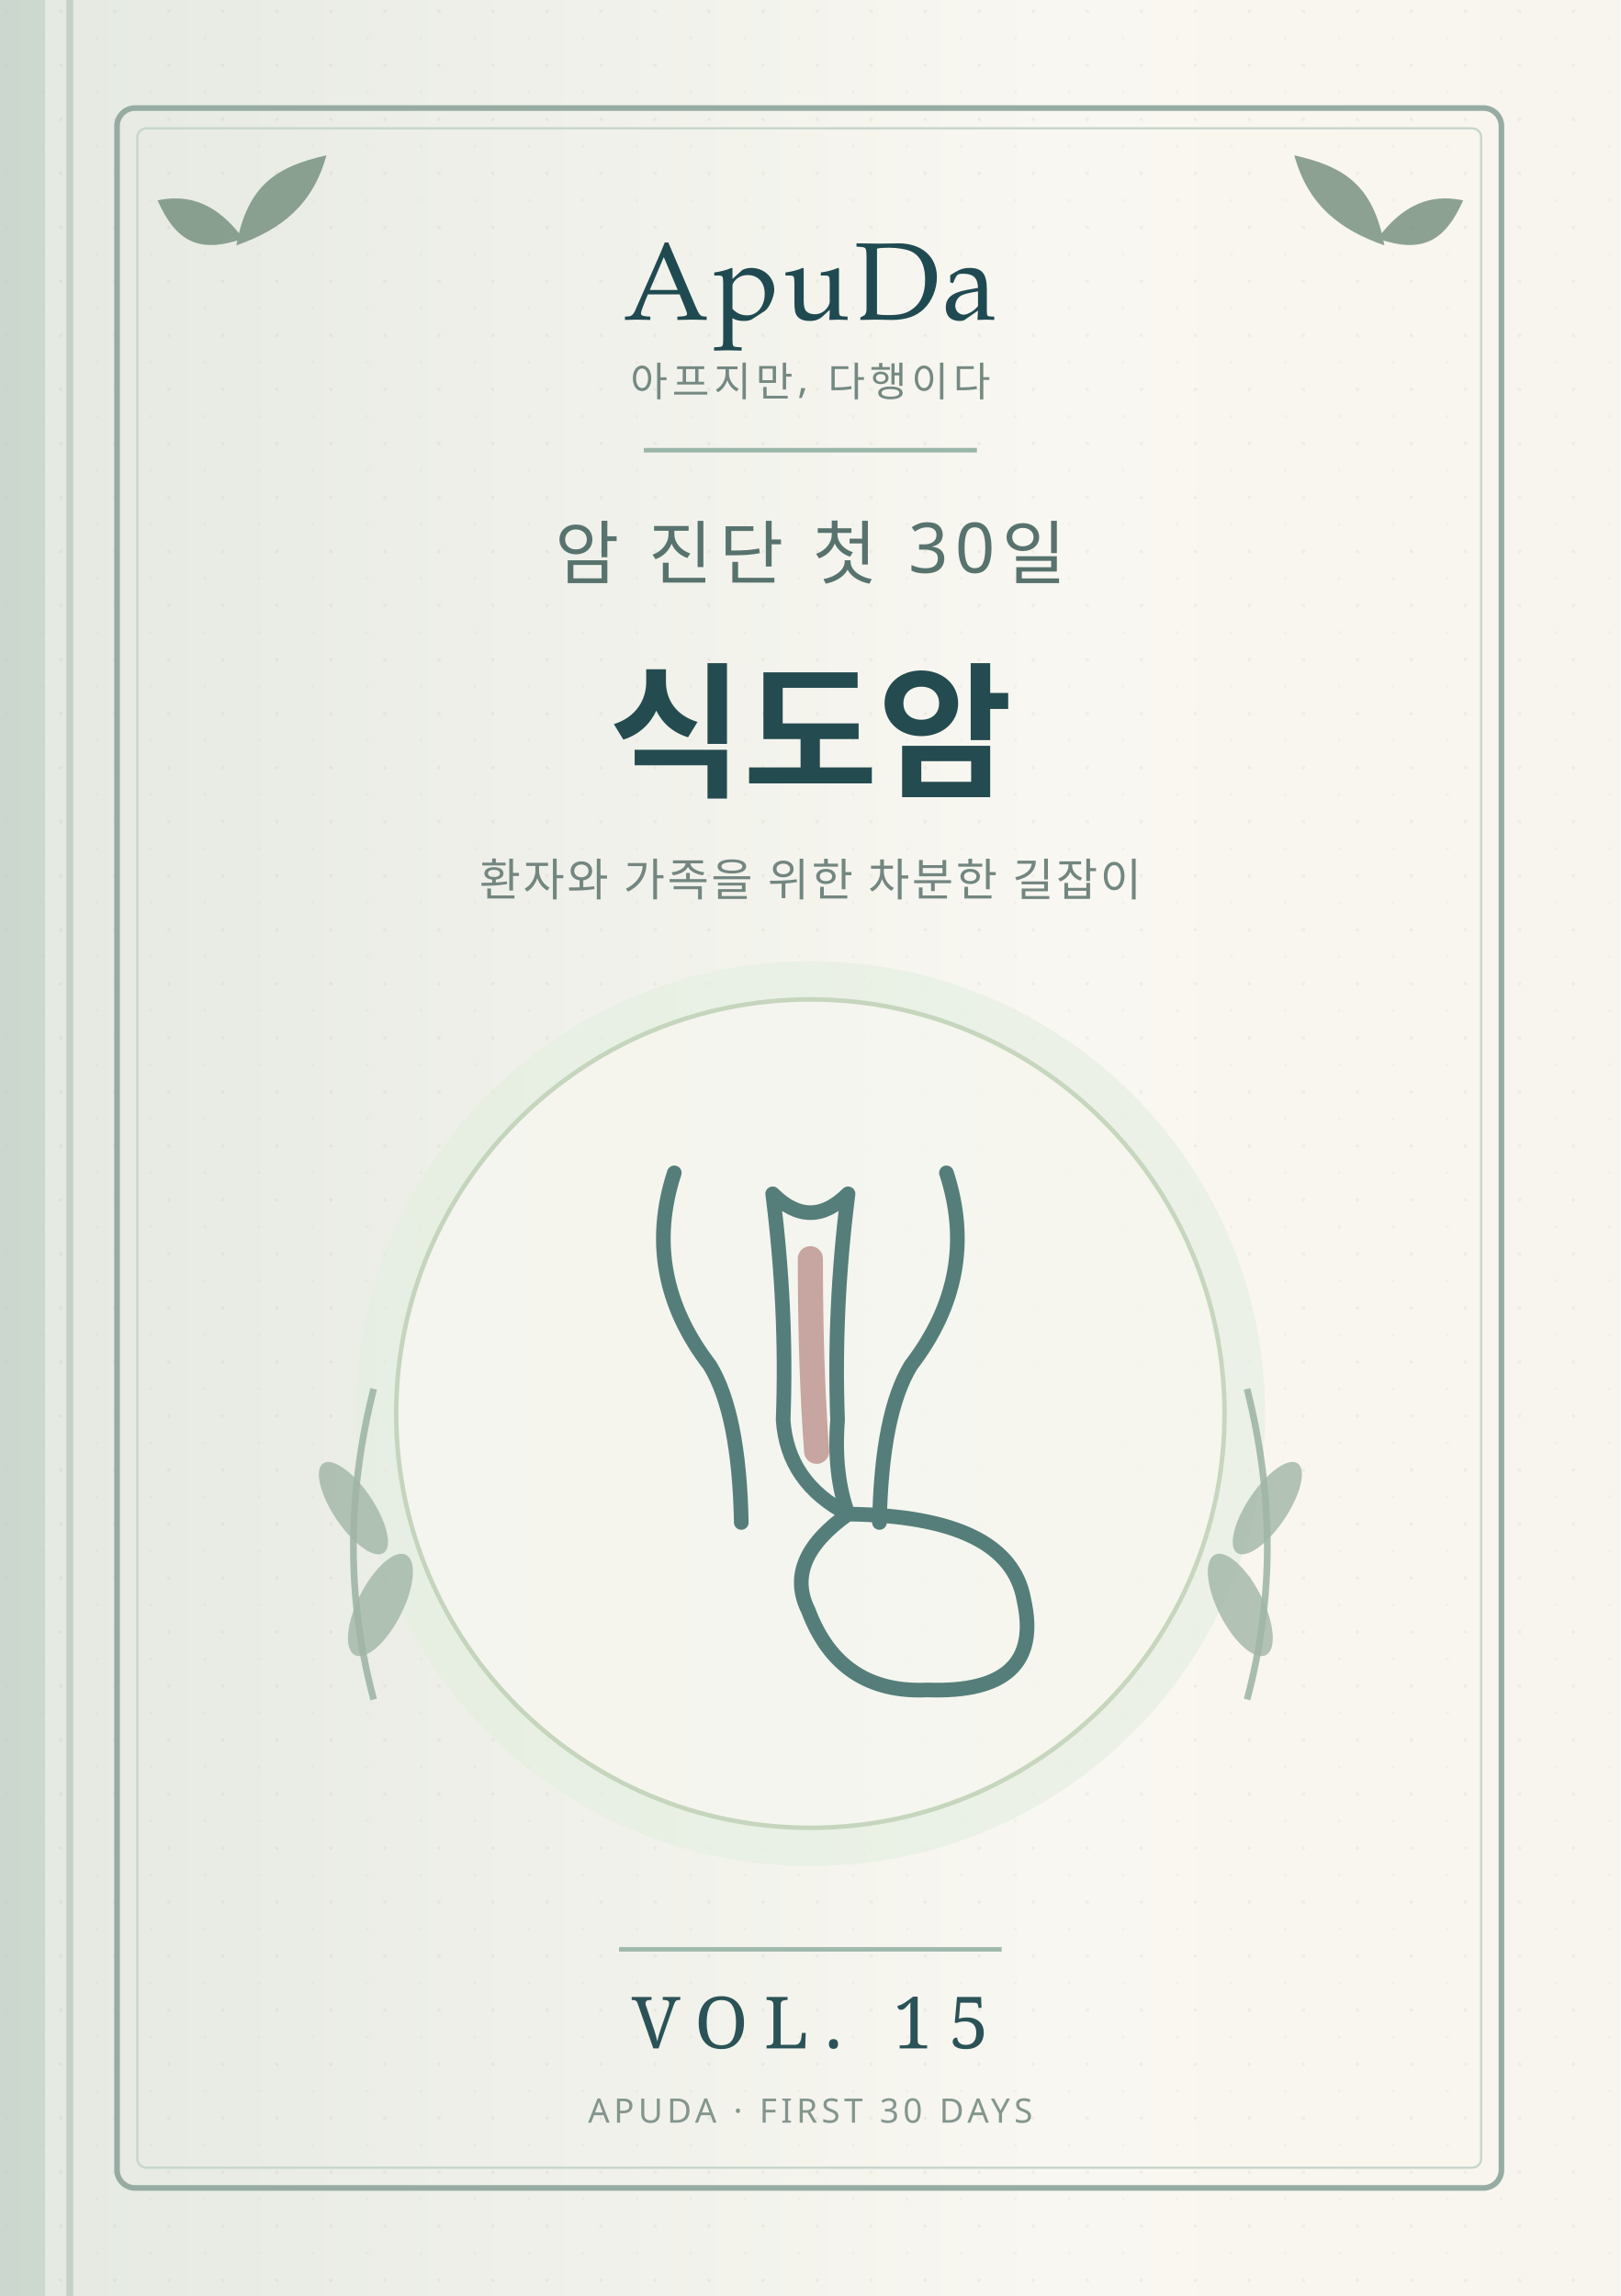
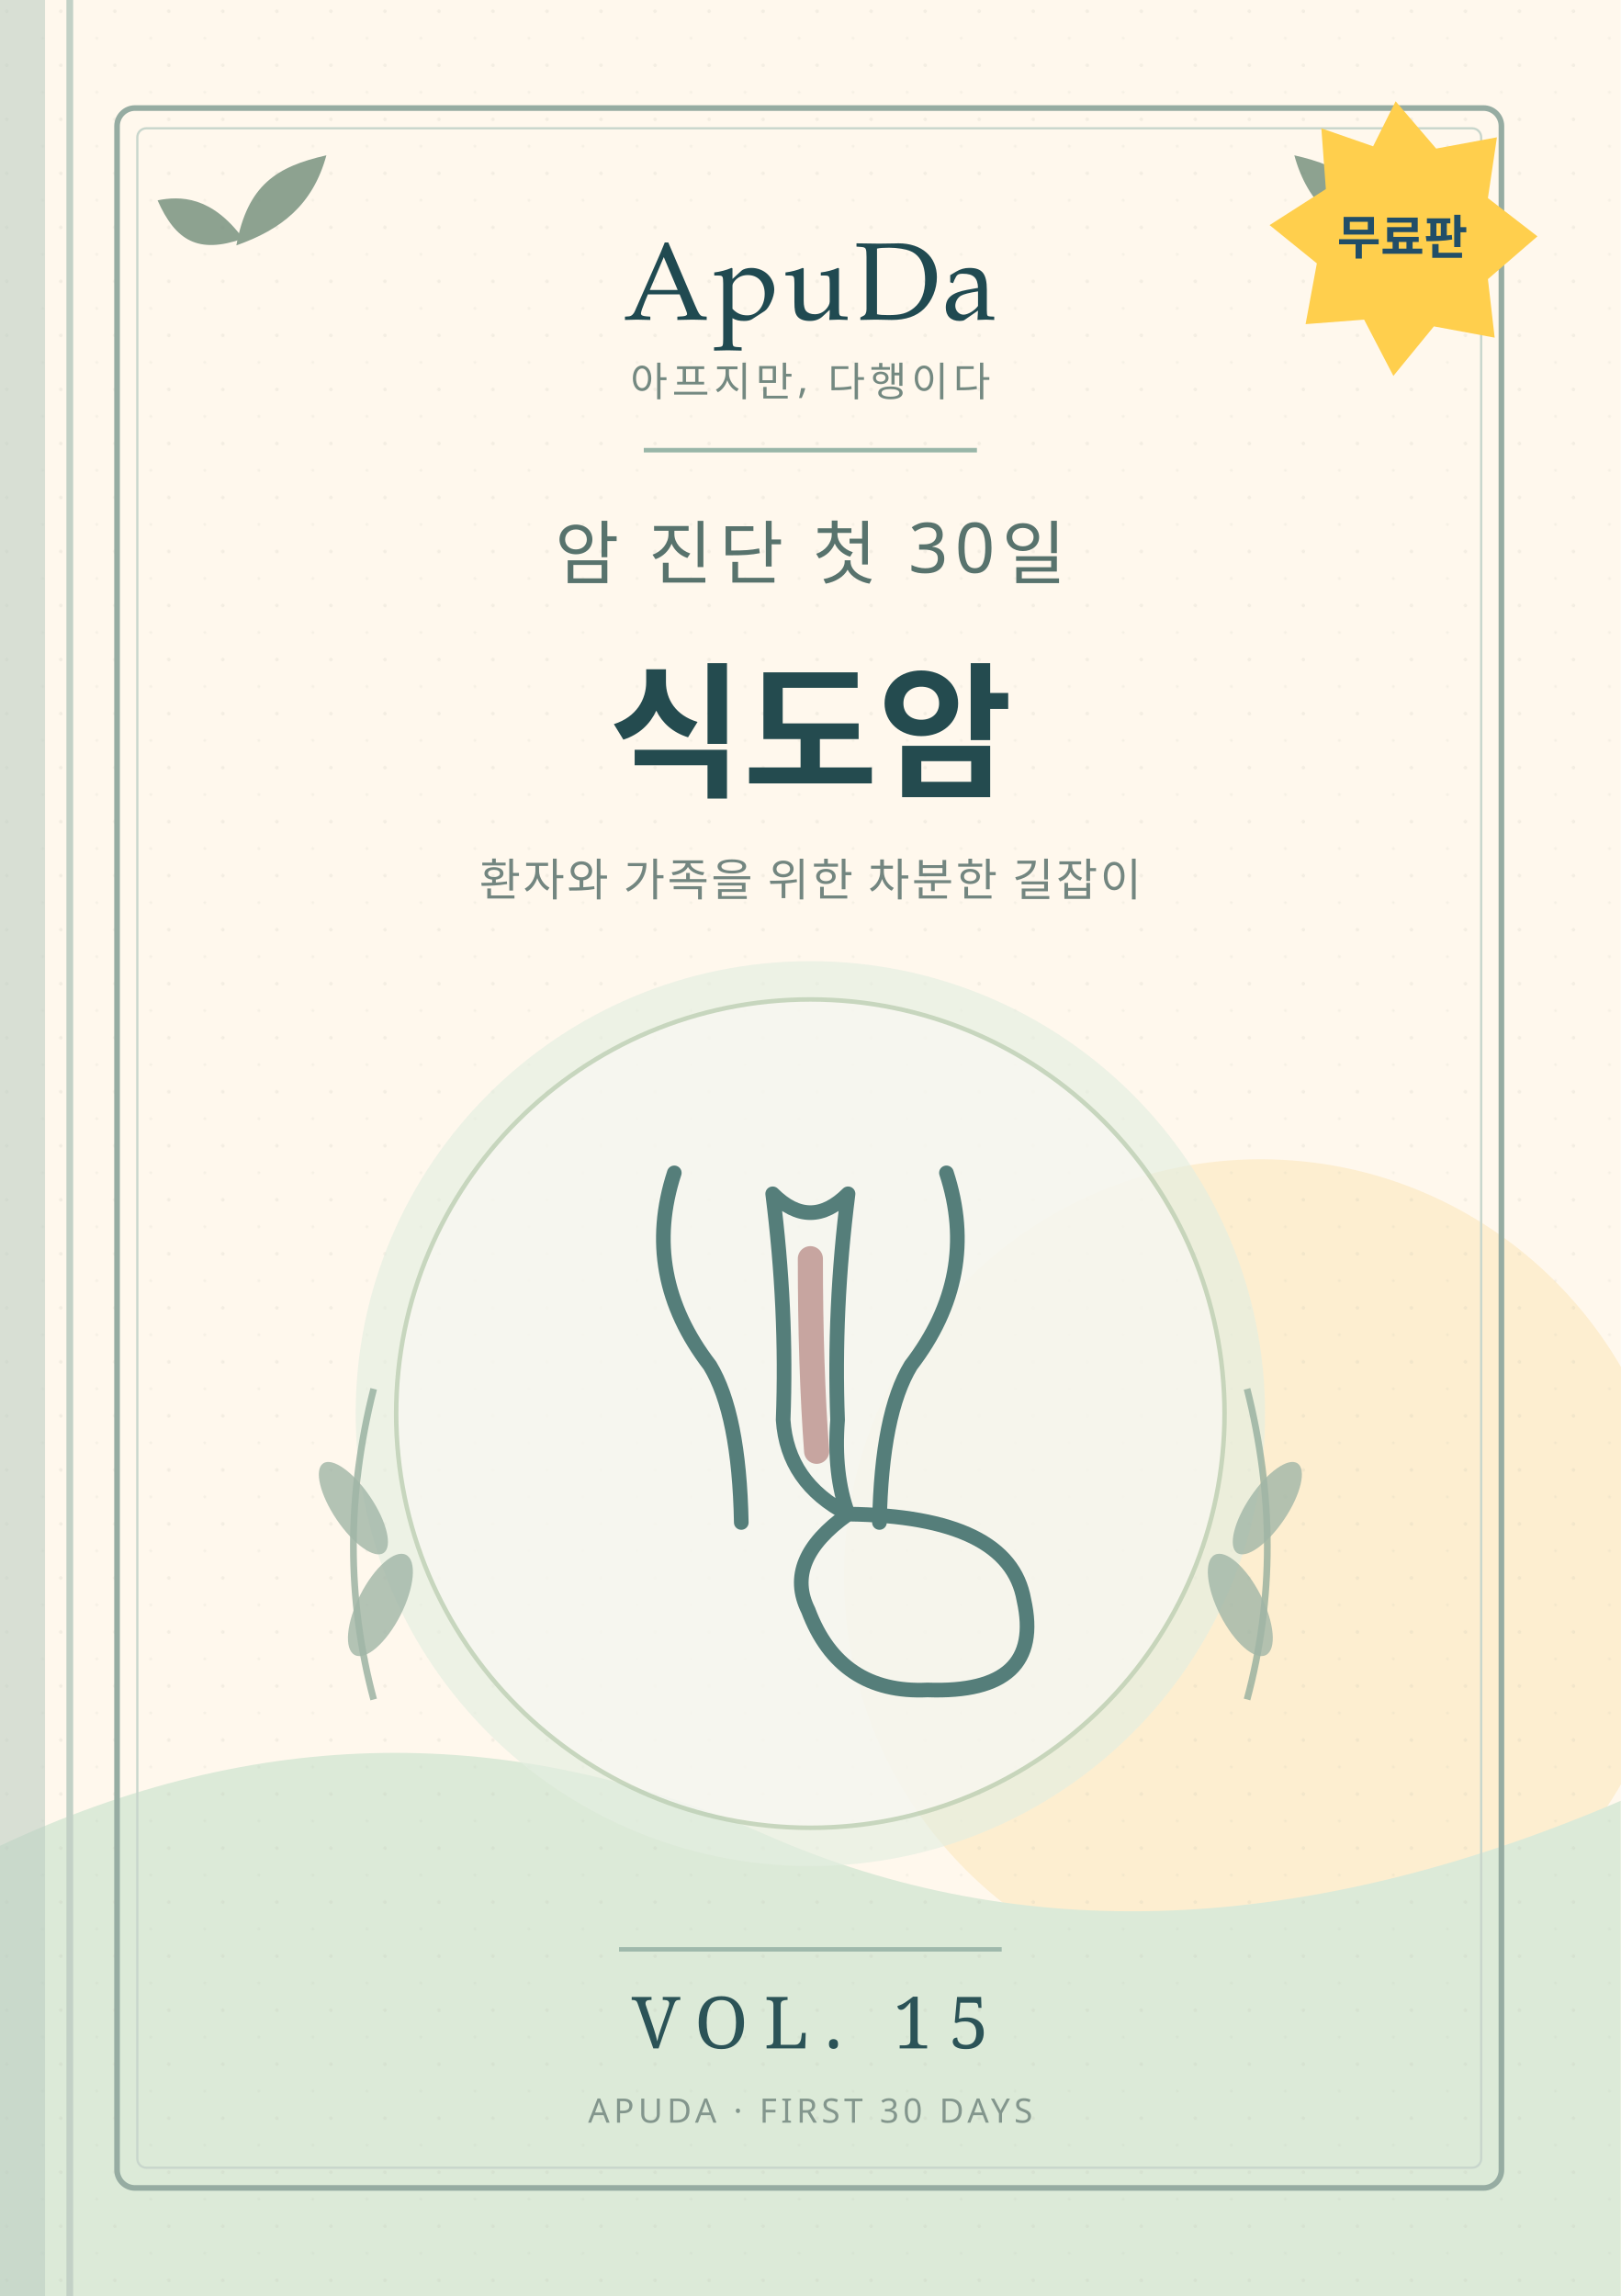
<svg xmlns="http://www.w3.org/2000/svg" width="720" height="1020" viewBox="0 0 720 1020" role="img" aria-labelledby="title description">
  <defs>
    <pattern id="paper" width="24" height="24" patternUnits="userSpaceOnUse">
      <circle cx="3" cy="5" r=".8" fill="#B6B8A9" opacity=".16" />
      <circle cx="19" cy="17" r=".65" fill="#B6B8A9" opacity=".12" />
    </pattern>
    <linearGradient id="book" x1="0" y1="0" x2="1" y2="0">
      <stop stop-color="#E4E9E1" />
      <stop offset=".65" stop-color="#F9F7F1" />
      <stop offset="1" stop-color="#F8F5EE" />
    </linearGradient>
  </defs>
-   <rect width="720" height="1020" fill="url(#book)" />
+   <rect width="720" height="1020" fill="#fff8ed" />
+   <circle cx="560" cy="700" r="185" fill="#fbe4b4" opacity=".5" />
+   <path d="M0 820 Q170 740 340 815 T720 800 V1020 H0Z" fill="#dcead8" />
  <rect width="720" height="1020" fill="url(#paper)" />
  <rect width="20" height="1020" fill="#B9CCC0" opacity=".56" />
  <path d="M31 0 V1020" stroke="#C3D1C6" stroke-width="3" />
  <rect x="52" y="48" width="615" height="924" rx="8" fill="none" stroke="#96ACA2" stroke-width="2.5" />
  <rect x="61" y="57" width="597" height="906" rx="4" fill="none" stroke="#C8D6CC" stroke-width="1" />
  <g fill="#708C79" opacity=".8">
    <path d="M105 109 C110 82 123 74 145 69 C139 91 125 102 105 109Z" />
    <path d="M108 106 C94 87 80 87 70 89 C78 107 88 113 108 106Z" />
    <path d="M615 109 C610 82 597 74 575 69 C581 91 595 102 615 109Z" />
    <path d="M612 106 C626 87 640 87 650 89 C642 107 632 113 612 106Z" />
  </g>
  <text x="360" y="142" font-family="Georgia,Palatino,serif" font-size="49" letter-spacing="1.8" text-anchor="middle" fill="#204A51">ApuDa</text>
  <text x="360" y="176" font-family="'Noto Sans KR','Malgun Gothic',sans-serif" font-size="18" text-anchor="middle" letter-spacing="2" fill="#748981">아프지만, 다행이다</text>
  <path d="M286 200 H434" stroke="#99B6A8" stroke-width="2" />
  <text x="360" y="257" font-family="'Noto Sans KR','Malgun Gothic',sans-serif" font-weight="500" font-size="31" text-anchor="middle" letter-spacing="3" fill="#58736D">암 진단 첫 30일</text>
  <g text-anchor="middle" font-family="'Noto Serif KR','Nanum Myeongjo','Malgun Gothic',serif" font-weight="700" fill="#244B4F">
    <text x="360" y="349" font-size="65">식도암</text>
  </g>
  <text x="360" y="398" font-family="'Noto Sans KR','Malgun Gothic',sans-serif" font-size="20" text-anchor="middle" letter-spacing="1.1" fill="#738680">환자와 가족을 위한 차분한 길잡이</text>
  <ellipse cx="360" cy="628" rx="202" ry="201" fill="#E4EEE1" opacity=".66" />
  <circle cx="360" cy="628" r="184" fill="#FAF8F3" opacity=".68" stroke="#B6C9AB" stroke-width="2" />
  <g transform="translate(360 628) scale(.93)">
    <g fill="none" stroke="#557E7A" stroke-width="7" stroke-linecap="round" stroke-linejoin="round">
      <path d="M-65-115 Q-81-66-48-23 Q-34 0-33 52 M65-115 Q81-66 48-23 Q34 0 33 52 M-18-105 Q0-87 18-105 M-18-105 Q-11-50-13 3 Q-11 33 18 48 M18-105 Q11-50 13 3 Q11 29 18 48" />
      <path d="M18 48 Q95 49 102 89 Q112 134 56 132 Q14 134-1 94 Q-13 70 18 48Z" />
    </g>
    <path d="M0-74 Q0-22 3 18" fill="none" stroke="#C7A5A0" stroke-width="12" stroke-linecap="round" />
  </g>
  <path d="M166 755 Q148 688 166 617 M554 755 Q572 688 554 617" stroke="#8FAA9A" stroke-width="3" fill="none" opacity=".75" />
  <g fill="#A0B5A6" opacity=".8">
    <ellipse cx="157" cy="670" rx="9" ry="24" transform="rotate(-34 157 670)" />
    <ellipse cx="169" cy="713" rx="10" ry="25" transform="rotate(27 169 713)" />
    <ellipse cx="563" cy="670" rx="9" ry="24" transform="rotate(34 563 670)" />
    <ellipse cx="551" cy="713" rx="10" ry="25" transform="rotate(-27 551 713)" />
  </g>
  <path d="M275 866 H445" stroke="#9FB9AC" stroke-width="2" />
  <text x="360" y="910" font-family="Georgia,serif" font-size="32" letter-spacing="7" text-anchor="middle" fill="#2B5357">VOL. 15</text>
  <text x="360" y="943" font-family="'Noto Sans KR','Malgun Gothic',sans-serif" font-size="15" letter-spacing="1.8" text-anchor="middle" fill="#83968D">APUDA · FIRST 30 DAYS</text>
+   <path d="M620 45 L638 66 665 61 661 88 683 105 661 124 664 150 637 145 619 167 606 142 580 144 585 117 564 100 589 84 587 57 610 65Z" fill="#ffcf4d" />
+   <text x="623" y="113" text-anchor="middle" font-size="21" font-weight="900" font-family="sans-serif" fill="#214e68">무료판</text>
</svg>
